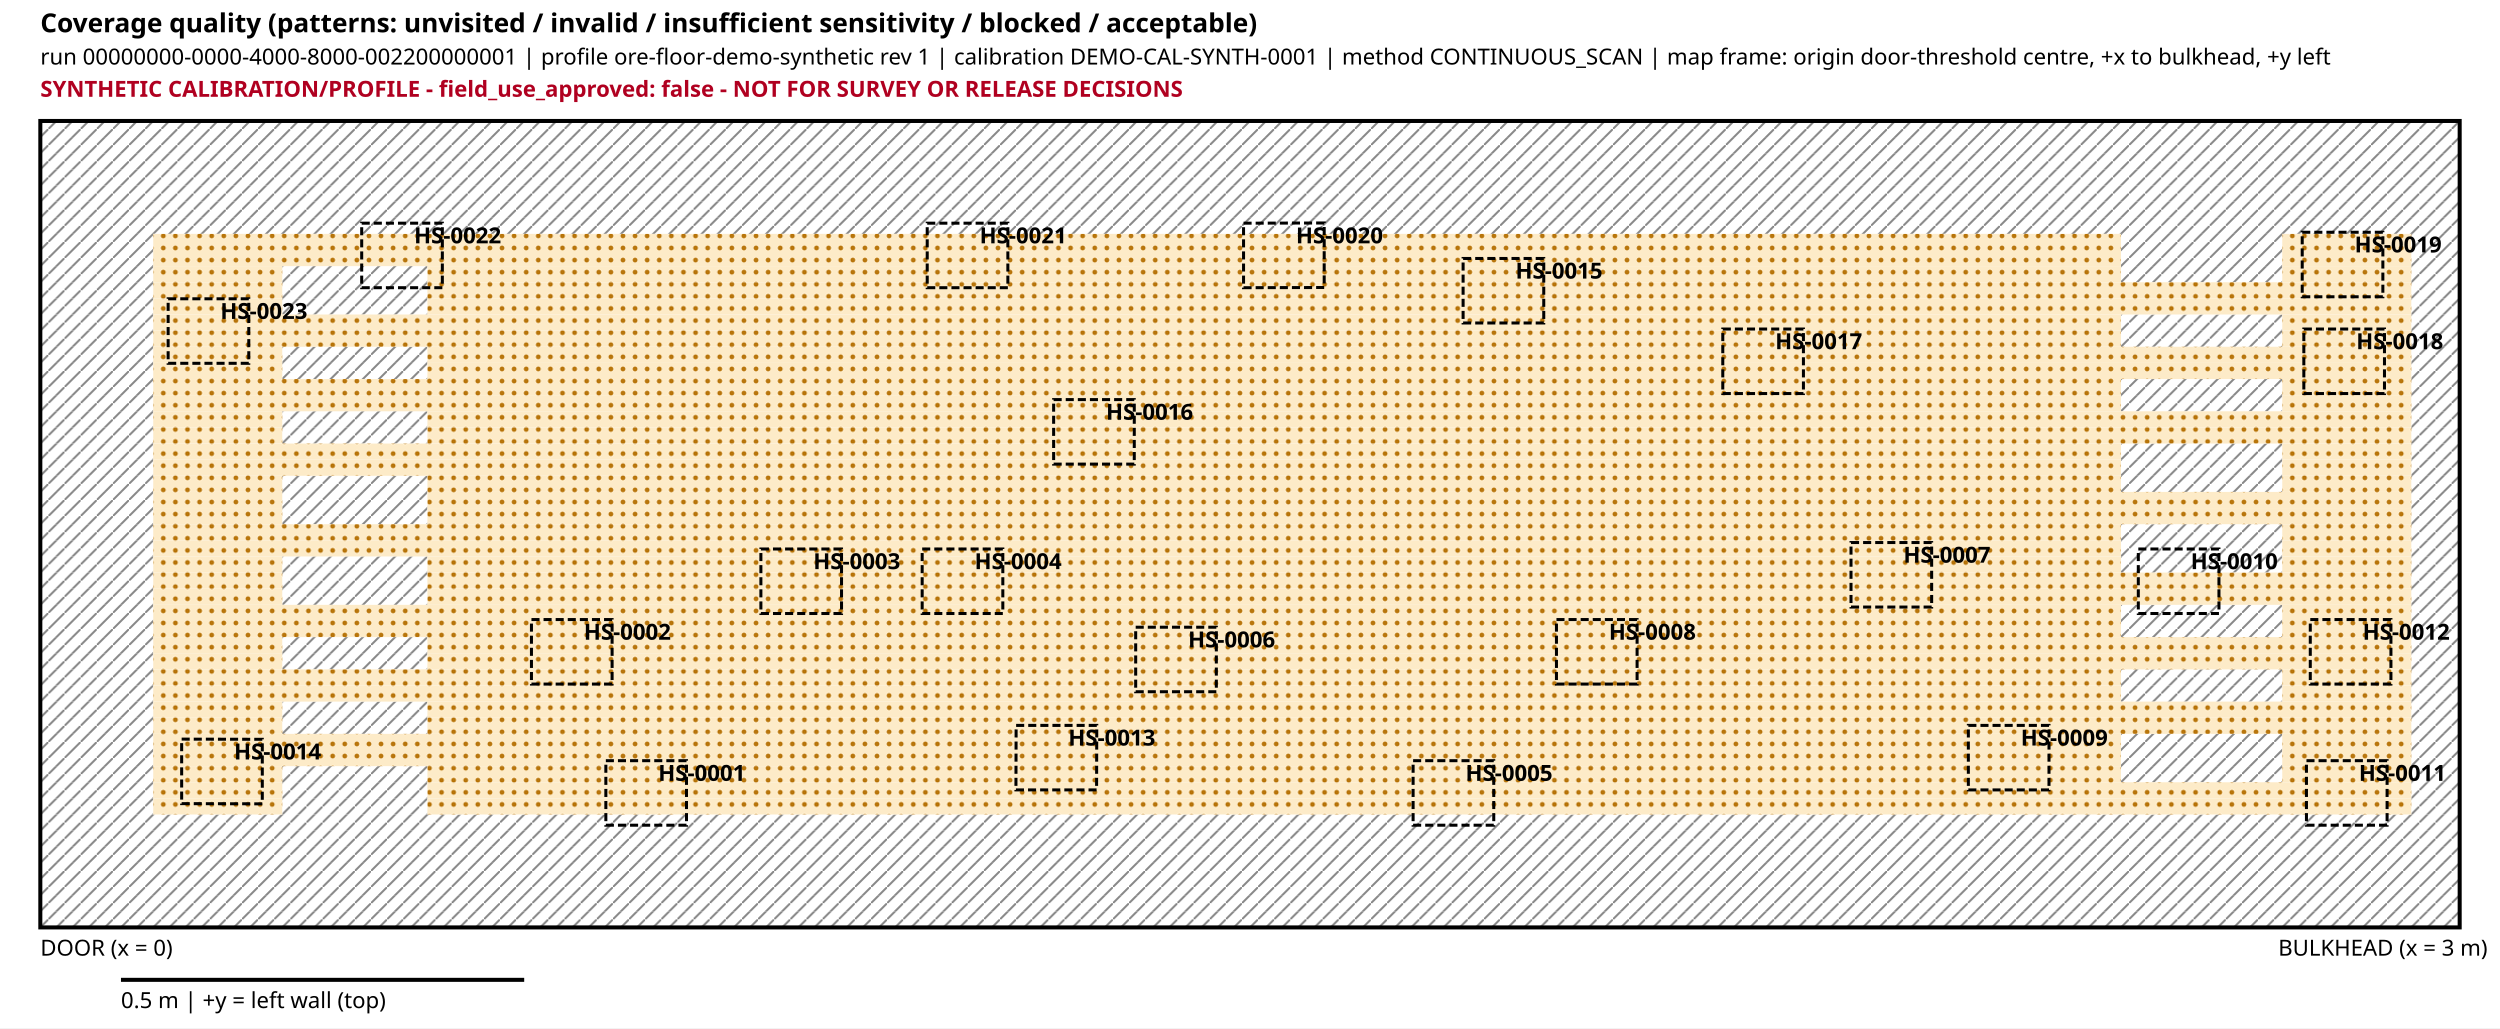
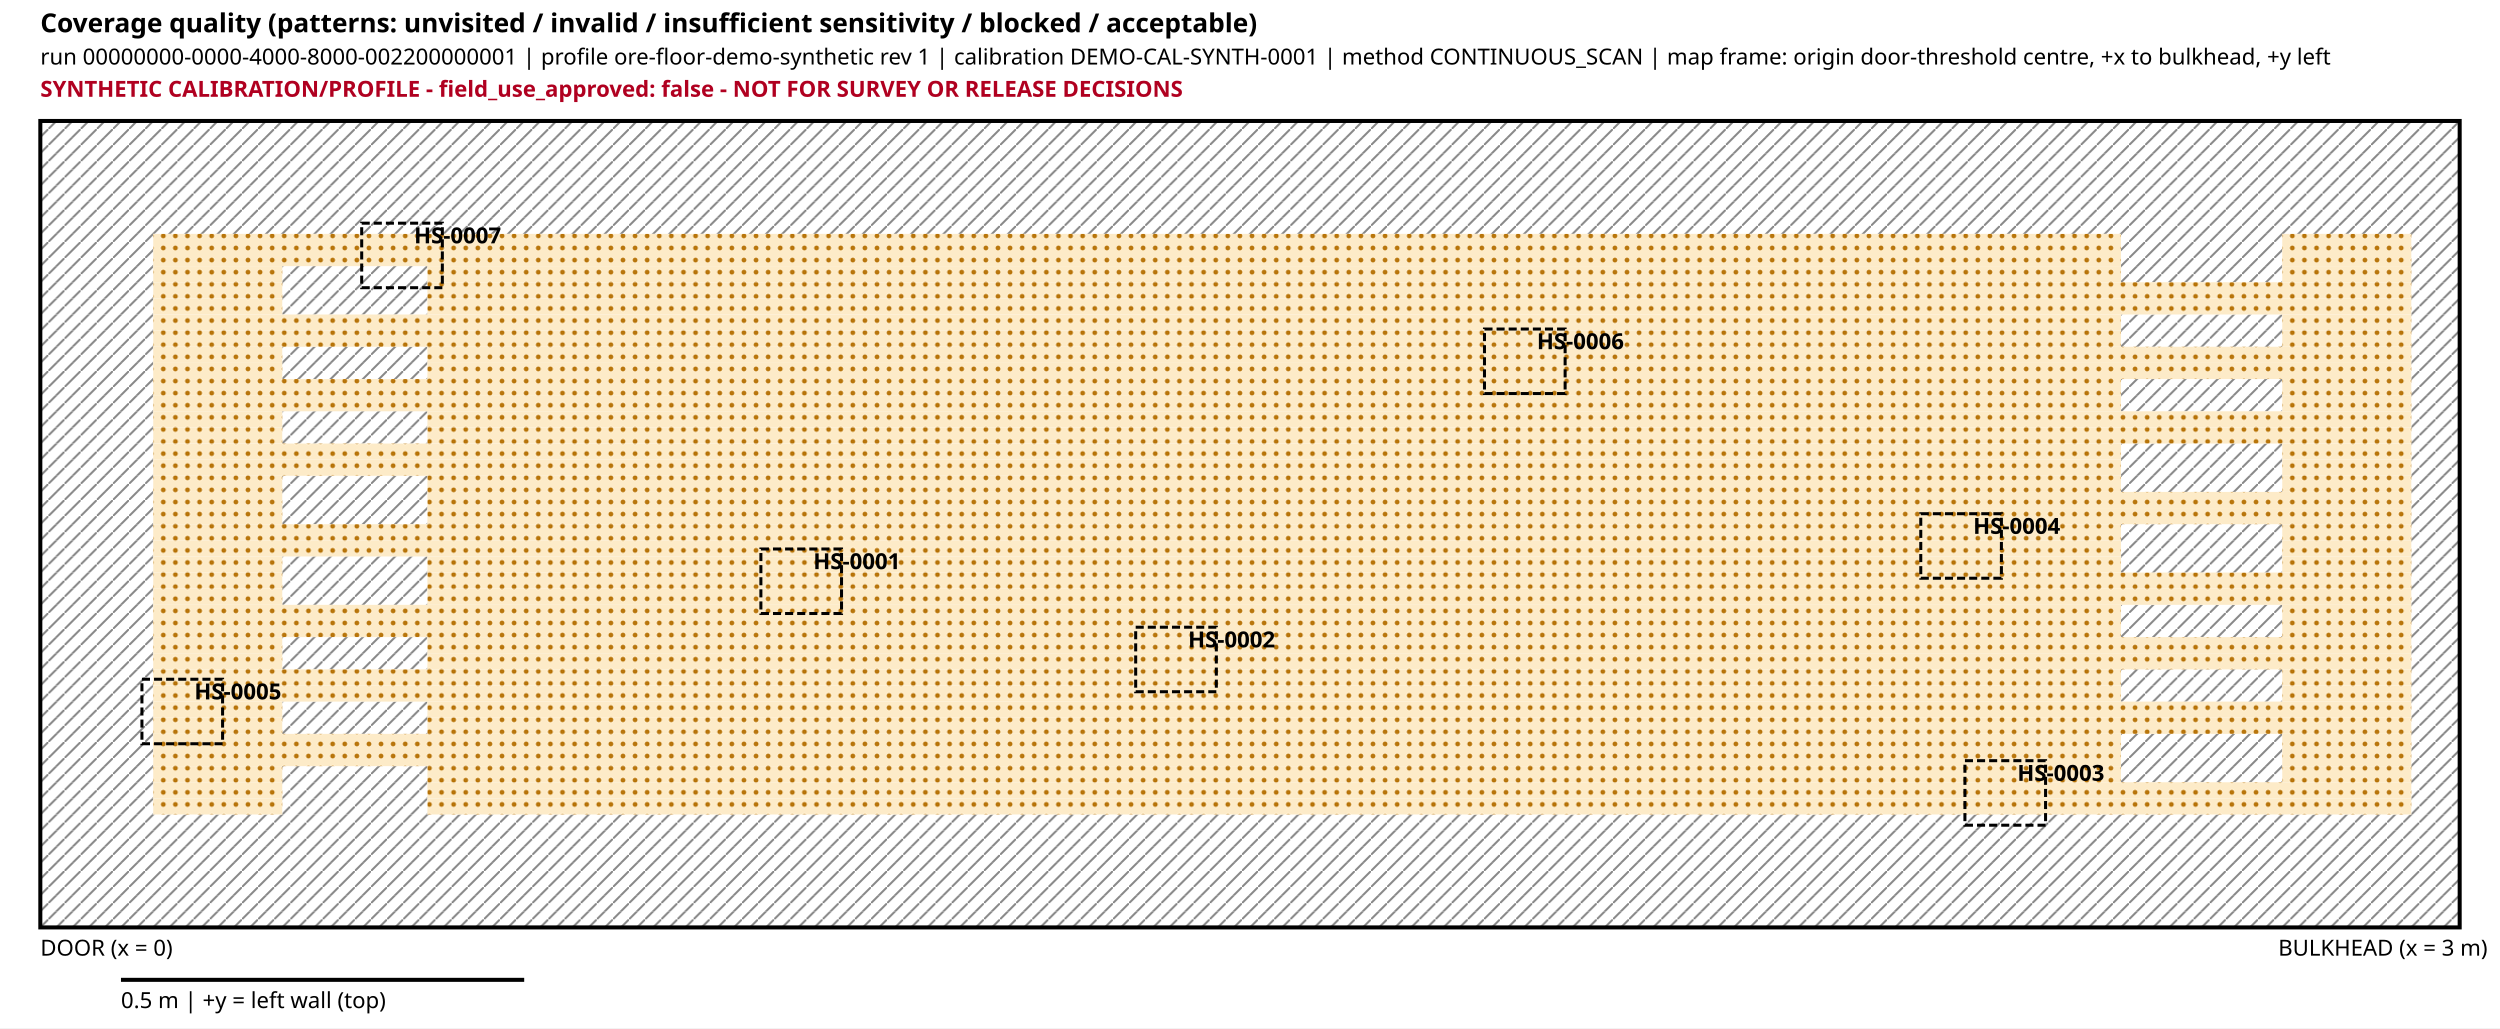
<svg xmlns="http://www.w3.org/2000/svg" width="1240" height="510" viewBox="0 0 1240 510" font-family="sans-serif" font-size="11">
  <defs>
    <pattern id="p-UNVISITED" width="8" height="8" patternUnits="userSpaceOnUse">
      <rect width="8" height="8" fill="#fff" />
      <path d="M0 8L8 0" stroke="#888" stroke-width="1" />
    </pattern>
    <pattern id="p-INVALID_DATA" width="8" height="8" patternUnits="userSpaceOnUse">
      <rect width="8" height="8" fill="#f6d5d5" />
      <path d="M0 0L8 8M0 8L8 0" stroke="#c83c3c" stroke-width="1" />
    </pattern>
    <pattern id="p-INSUFFICIENT_SENSITIVITY" width="6" height="6" patternUnits="userSpaceOnUse">
      <rect width="6" height="6" fill="#fdebc8" />
      <circle cx="3" cy="3" r="1.2" fill="#b9770e" />
    </pattern>
    <pattern id="p-BLOCKED" width="8" height="8" patternUnits="userSpaceOnUse">
      <rect width="8" height="8" fill="#e4dcf0" />
      <path d="M0 4H8" stroke="#785aa0" stroke-width="2" />
    </pattern>
    <pattern id="p-EXCLUDED" width="8" height="8" patternUnits="userSpaceOnUse">
      <rect width="8" height="8" fill="#5a5a5a" />
    </pattern>
    <pattern id="p-ACCEPTABLE" width="8" height="8" patternUnits="userSpaceOnUse">
      <rect width="8" height="8" fill="#2e8b57" />
    </pattern>
  </defs>
  <rect width="1240" height="510" fill="#fff" />
  <text x="20" y="16" font-size="13" font-weight="bold">Coverage quality (patterns: unvisited / invalid / insufficient sensitivity / blocked / acceptable)</text>
  <text x="20" y="32">run 00000000-0000-4000-8000-002200000001 | profile ore-floor-demo-synthetic rev 1 | calibration DEMO-CAL-SYNTH-0001 | method CONTINUOUS_SCAN | map frame: origin door-threshold centre, +x to bulkhead, +y left</text>
  <text x="20" y="48" fill="#b00020" font-weight="bold">SYNTHETIC CALIBRATION/PROFILE - field_use_approved: false - NOT FOR SURVEY OR RELEASE DECISIONS</text>
  <rect x="20.0" y="452.0" width="1200.0" height="8.0" fill="url(#p-UNVISITED)" />
  <rect x="20.0" y="444.0" width="1200.0" height="8.0" fill="url(#p-UNVISITED)" />
  <rect x="20.0" y="436.0" width="1200.0" height="8.0" fill="url(#p-UNVISITED)" />
  <rect x="20.0" y="428.0" width="1200.0" height="8.0" fill="url(#p-UNVISITED)" />
  <rect x="20.0" y="420.0" width="1200.0" height="8.0" fill="url(#p-UNVISITED)" />
  <rect x="20.0" y="412.0" width="1200.0" height="8.0" fill="url(#p-UNVISITED)" />
  <rect x="20.0" y="404.0" width="1200.0" height="8.0" fill="url(#p-UNVISITED)" />
  <rect x="20.0" y="396.0" width="56.0" height="8.0" fill="url(#p-UNVISITED)" />
  <rect x="140.0" y="396.0" width="72.0" height="8.0" fill="url(#p-UNVISITED)" />
  <rect x="1196.0" y="396.0" width="24.0" height="8.0" fill="url(#p-UNVISITED)" />
  <rect x="20.0" y="388.0" width="56.0" height="8.0" fill="url(#p-UNVISITED)" />
  <rect x="140.0" y="388.0" width="72.0" height="8.0" fill="url(#p-UNVISITED)" />
  <rect x="1196.0" y="388.0" width="24.0" height="8.0" fill="url(#p-UNVISITED)" />
  <rect x="20.0" y="380.0" width="56.0" height="8.0" fill="url(#p-UNVISITED)" />
  <rect x="140.0" y="380.0" width="72.0" height="8.0" fill="url(#p-UNVISITED)" />
  <rect x="1052.0" y="380.0" width="80.0" height="8.0" fill="url(#p-UNVISITED)" />
  <rect x="1196.0" y="380.0" width="24.0" height="8.0" fill="url(#p-UNVISITED)" />
  <rect x="20.0" y="372.0" width="56.0" height="8.0" fill="url(#p-UNVISITED)" />
  <rect x="1052.0" y="372.0" width="80.0" height="8.0" fill="url(#p-UNVISITED)" />
  <rect x="1196.0" y="372.0" width="24.0" height="8.0" fill="url(#p-UNVISITED)" />
  <rect x="20.0" y="364.0" width="56.0" height="8.0" fill="url(#p-UNVISITED)" />
  <rect x="1052.0" y="364.0" width="80.0" height="8.0" fill="url(#p-UNVISITED)" />
  <rect x="1196.0" y="364.0" width="24.0" height="8.0" fill="url(#p-UNVISITED)" />
  <rect x="20.0" y="356.0" width="56.0" height="8.0" fill="url(#p-UNVISITED)" />
  <rect x="140.0" y="356.0" width="72.0" height="8.0" fill="url(#p-UNVISITED)" />
  <rect x="1196.0" y="356.0" width="24.0" height="8.0" fill="url(#p-UNVISITED)" />
  <rect x="20.0" y="348.0" width="56.0" height="8.0" fill="url(#p-UNVISITED)" />
  <rect x="140.0" y="348.0" width="72.0" height="8.0" fill="url(#p-UNVISITED)" />
  <rect x="1196.0" y="348.0" width="24.0" height="8.0" fill="url(#p-UNVISITED)" />
  <rect x="20.0" y="340.0" width="56.0" height="8.0" fill="url(#p-UNVISITED)" />
  <rect x="1052.0" y="340.0" width="80.0" height="8.0" fill="url(#p-UNVISITED)" />
  <rect x="1196.0" y="340.0" width="24.0" height="8.0" fill="url(#p-UNVISITED)" />
  <rect x="20.0" y="332.0" width="56.0" height="8.0" fill="url(#p-UNVISITED)" />
  <rect x="1052.0" y="332.0" width="80.0" height="8.0" fill="url(#p-UNVISITED)" />
  <rect x="1196.0" y="332.0" width="24.0" height="8.0" fill="url(#p-UNVISITED)" />
  <rect x="20.0" y="324.0" width="56.0" height="8.0" fill="url(#p-UNVISITED)" />
  <rect x="140.0" y="324.0" width="72.0" height="8.0" fill="url(#p-UNVISITED)" />
  <rect x="1196.0" y="324.0" width="24.0" height="8.0" fill="url(#p-UNVISITED)" />
  <rect x="20.0" y="316.0" width="56.0" height="8.0" fill="url(#p-UNVISITED)" />
  <rect x="140.0" y="316.0" width="72.0" height="8.0" fill="url(#p-UNVISITED)" />
  <rect x="1196.0" y="316.0" width="24.0" height="8.0" fill="url(#p-UNVISITED)" />
  <rect x="20.0" y="308.0" width="56.0" height="8.0" fill="url(#p-UNVISITED)" />
  <rect x="1052.0" y="308.0" width="80.0" height="8.0" fill="url(#p-UNVISITED)" />
  <rect x="1196.0" y="308.0" width="24.0" height="8.0" fill="url(#p-UNVISITED)" />
  <rect x="20.0" y="300.0" width="56.0" height="8.0" fill="url(#p-UNVISITED)" />
  <rect x="1052.0" y="300.0" width="80.0" height="8.0" fill="url(#p-UNVISITED)" />
  <rect x="1196.0" y="300.0" width="24.0" height="8.0" fill="url(#p-UNVISITED)" />
  <rect x="20.0" y="292.0" width="56.0" height="8.0" fill="url(#p-UNVISITED)" />
  <rect x="140.0" y="292.0" width="72.0" height="8.0" fill="url(#p-UNVISITED)" />
  <rect x="1196.0" y="292.0" width="24.0" height="8.0" fill="url(#p-UNVISITED)" />
  <rect x="20.0" y="284.0" width="56.0" height="8.0" fill="url(#p-UNVISITED)" />
  <rect x="140.0" y="284.0" width="72.0" height="8.0" fill="url(#p-UNVISITED)" />
  <rect x="1196.0" y="284.0" width="24.0" height="8.0" fill="url(#p-UNVISITED)" />
  <rect x="20.0" y="276.0" width="56.0" height="8.0" fill="url(#p-UNVISITED)" />
  <rect x="140.0" y="276.0" width="72.0" height="8.0" fill="url(#p-UNVISITED)" />
  <rect x="1052.0" y="276.0" width="80.0" height="8.0" fill="url(#p-UNVISITED)" />
  <rect x="1196.0" y="276.0" width="24.0" height="8.0" fill="url(#p-UNVISITED)" />
  <rect x="20.0" y="268.0" width="56.0" height="8.0" fill="url(#p-UNVISITED)" />
  <rect x="1052.0" y="268.0" width="80.0" height="8.0" fill="url(#p-UNVISITED)" />
  <rect x="1196.0" y="268.0" width="24.0" height="8.0" fill="url(#p-UNVISITED)" />
  <rect x="20.0" y="260.0" width="56.0" height="8.0" fill="url(#p-UNVISITED)" />
  <rect x="1052.0" y="260.0" width="80.0" height="8.0" fill="url(#p-UNVISITED)" />
  <rect x="1196.0" y="260.0" width="24.0" height="8.0" fill="url(#p-UNVISITED)" />
  <rect x="20.0" y="252.0" width="56.0" height="8.0" fill="url(#p-UNVISITED)" />
  <rect x="140.0" y="252.0" width="72.0" height="8.0" fill="url(#p-UNVISITED)" />
  <rect x="1196.0" y="252.0" width="24.0" height="8.0" fill="url(#p-UNVISITED)" />
  <rect x="20.0" y="244.0" width="56.0" height="8.0" fill="url(#p-UNVISITED)" />
  <rect x="140.0" y="244.0" width="72.0" height="8.0" fill="url(#p-UNVISITED)" />
  <rect x="1196.0" y="244.0" width="24.0" height="8.0" fill="url(#p-UNVISITED)" />
  <rect x="20.0" y="236.0" width="56.0" height="8.0" fill="url(#p-UNVISITED)" />
  <rect x="140.0" y="236.0" width="72.0" height="8.0" fill="url(#p-UNVISITED)" />
  <rect x="1052.0" y="236.0" width="80.0" height="8.0" fill="url(#p-UNVISITED)" />
  <rect x="1196.0" y="236.0" width="24.0" height="8.0" fill="url(#p-UNVISITED)" />
  <rect x="20.0" y="228.0" width="56.0" height="8.0" fill="url(#p-UNVISITED)" />
  <rect x="1052.0" y="228.0" width="80.0" height="8.0" fill="url(#p-UNVISITED)" />
  <rect x="1196.0" y="228.0" width="24.0" height="8.0" fill="url(#p-UNVISITED)" />
  <rect x="20.0" y="220.0" width="56.0" height="8.0" fill="url(#p-UNVISITED)" />
  <rect x="1052.0" y="220.0" width="80.0" height="8.0" fill="url(#p-UNVISITED)" />
  <rect x="1196.0" y="220.0" width="24.0" height="8.0" fill="url(#p-UNVISITED)" />
  <rect x="20.0" y="212.0" width="56.0" height="8.0" fill="url(#p-UNVISITED)" />
  <rect x="140.0" y="212.0" width="72.0" height="8.0" fill="url(#p-UNVISITED)" />
  <rect x="1196.0" y="212.0" width="24.0" height="8.0" fill="url(#p-UNVISITED)" />
  <rect x="20.0" y="204.0" width="56.0" height="8.0" fill="url(#p-UNVISITED)" />
  <rect x="140.0" y="204.0" width="72.0" height="8.0" fill="url(#p-UNVISITED)" />
  <rect x="1196.0" y="204.0" width="24.0" height="8.0" fill="url(#p-UNVISITED)" />
  <rect x="20.0" y="196.0" width="56.0" height="8.0" fill="url(#p-UNVISITED)" />
  <rect x="1052.0" y="196.0" width="80.0" height="8.0" fill="url(#p-UNVISITED)" />
  <rect x="1196.0" y="196.0" width="24.0" height="8.0" fill="url(#p-UNVISITED)" />
  <rect x="20.0" y="188.0" width="56.0" height="8.0" fill="url(#p-UNVISITED)" />
  <rect x="1052.0" y="188.0" width="80.0" height="8.0" fill="url(#p-UNVISITED)" />
  <rect x="1196.0" y="188.0" width="24.0" height="8.0" fill="url(#p-UNVISITED)" />
  <rect x="20.0" y="180.0" width="56.0" height="8.0" fill="url(#p-UNVISITED)" />
  <rect x="140.0" y="180.0" width="72.0" height="8.0" fill="url(#p-UNVISITED)" />
  <rect x="1196.0" y="180.0" width="24.0" height="8.0" fill="url(#p-UNVISITED)" />
  <rect x="20.0" y="172.0" width="56.0" height="8.0" fill="url(#p-UNVISITED)" />
  <rect x="140.0" y="172.0" width="72.0" height="8.0" fill="url(#p-UNVISITED)" />
  <rect x="1196.0" y="172.0" width="24.0" height="8.0" fill="url(#p-UNVISITED)" />
  <rect x="20.0" y="164.0" width="56.0" height="8.0" fill="url(#p-UNVISITED)" />
  <rect x="1052.0" y="164.0" width="80.0" height="8.0" fill="url(#p-UNVISITED)" />
  <rect x="1196.0" y="164.0" width="24.0" height="8.0" fill="url(#p-UNVISITED)" />
  <rect x="20.0" y="156.0" width="56.0" height="8.0" fill="url(#p-UNVISITED)" />
  <rect x="1052.0" y="156.0" width="80.0" height="8.0" fill="url(#p-UNVISITED)" />
  <rect x="1196.0" y="156.0" width="24.0" height="8.0" fill="url(#p-UNVISITED)" />
  <rect x="20.0" y="148.0" width="56.0" height="8.0" fill="url(#p-UNVISITED)" />
  <rect x="140.0" y="148.0" width="72.0" height="8.0" fill="url(#p-UNVISITED)" />
  <rect x="1196.0" y="148.0" width="24.0" height="8.0" fill="url(#p-UNVISITED)" />
  <rect x="20.0" y="140.0" width="56.0" height="8.0" fill="url(#p-UNVISITED)" />
  <rect x="140.0" y="140.0" width="72.0" height="8.0" fill="url(#p-UNVISITED)" />
  <rect x="1196.0" y="140.0" width="24.0" height="8.0" fill="url(#p-UNVISITED)" />
  <rect x="20.0" y="132.0" width="56.0" height="8.0" fill="url(#p-UNVISITED)" />
  <rect x="140.0" y="132.0" width="72.0" height="8.0" fill="url(#p-UNVISITED)" />
  <rect x="1052.0" y="132.0" width="80.0" height="8.0" fill="url(#p-UNVISITED)" />
  <rect x="1196.0" y="132.0" width="24.0" height="8.0" fill="url(#p-UNVISITED)" />
  <rect x="20.0" y="124.0" width="56.0" height="8.0" fill="url(#p-UNVISITED)" />
  <rect x="1052.0" y="124.0" width="80.0" height="8.0" fill="url(#p-UNVISITED)" />
  <rect x="1196.0" y="124.0" width="24.0" height="8.0" fill="url(#p-UNVISITED)" />
  <rect x="20.0" y="116.0" width="56.0" height="8.0" fill="url(#p-UNVISITED)" />
  <rect x="1052.0" y="116.0" width="80.0" height="8.0" fill="url(#p-UNVISITED)" />
  <rect x="1196.0" y="116.0" width="24.0" height="8.0" fill="url(#p-UNVISITED)" />
  <rect x="20.0" y="108.0" width="1200.0" height="8.0" fill="url(#p-UNVISITED)" />
  <rect x="20.0" y="100.0" width="1200.0" height="8.0" fill="url(#p-UNVISITED)" />
  <rect x="20.0" y="92.0" width="1200.0" height="8.0" fill="url(#p-UNVISITED)" />
  <rect x="20.0" y="84.0" width="1200.0" height="8.0" fill="url(#p-UNVISITED)" />
  <rect x="20.0" y="76.0" width="1200.0" height="8.0" fill="url(#p-UNVISITED)" />
  <rect x="20.0" y="68.0" width="1200.0" height="8.0" fill="url(#p-UNVISITED)" />
  <rect x="20.0" y="60.0" width="1200.0" height="8.0" fill="url(#p-UNVISITED)" />
  <rect x="76.0" y="396.0" width="64.0" height="8.0" fill="url(#p-INSUFFICIENT_SENSITIVITY)" />
  <rect x="212.0" y="396.0" width="984.0" height="8.0" fill="url(#p-INSUFFICIENT_SENSITIVITY)" />
  <rect x="76.0" y="388.0" width="64.0" height="8.0" fill="url(#p-INSUFFICIENT_SENSITIVITY)" />
  <rect x="212.0" y="388.0" width="984.0" height="8.0" fill="url(#p-INSUFFICIENT_SENSITIVITY)" />
  <rect x="76.0" y="380.0" width="64.0" height="8.0" fill="url(#p-INSUFFICIENT_SENSITIVITY)" />
  <rect x="212.0" y="380.0" width="840.0" height="8.0" fill="url(#p-INSUFFICIENT_SENSITIVITY)" />
  <rect x="1132.0" y="380.0" width="64.0" height="8.0" fill="url(#p-INSUFFICIENT_SENSITIVITY)" />
  <rect x="76.0" y="372.0" width="976.0" height="8.0" fill="url(#p-INSUFFICIENT_SENSITIVITY)" />
  <rect x="1132.0" y="372.0" width="64.0" height="8.0" fill="url(#p-INSUFFICIENT_SENSITIVITY)" />
  <rect x="76.0" y="364.0" width="976.0" height="8.0" fill="url(#p-INSUFFICIENT_SENSITIVITY)" />
  <rect x="1132.0" y="364.0" width="64.0" height="8.0" fill="url(#p-INSUFFICIENT_SENSITIVITY)" />
  <rect x="76.0" y="356.0" width="64.0" height="8.0" fill="url(#p-INSUFFICIENT_SENSITIVITY)" />
  <rect x="212.0" y="356.0" width="984.0" height="8.0" fill="url(#p-INSUFFICIENT_SENSITIVITY)" />
  <rect x="76.0" y="348.0" width="64.0" height="8.0" fill="url(#p-INSUFFICIENT_SENSITIVITY)" />
  <rect x="212.0" y="348.0" width="984.0" height="8.0" fill="url(#p-INSUFFICIENT_SENSITIVITY)" />
  <rect x="76.0" y="340.0" width="976.0" height="8.0" fill="url(#p-INSUFFICIENT_SENSITIVITY)" />
  <rect x="1132.0" y="340.0" width="64.0" height="8.0" fill="url(#p-INSUFFICIENT_SENSITIVITY)" />
  <rect x="76.0" y="332.0" width="976.0" height="8.0" fill="url(#p-INSUFFICIENT_SENSITIVITY)" />
  <rect x="1132.0" y="332.0" width="64.0" height="8.0" fill="url(#p-INSUFFICIENT_SENSITIVITY)" />
  <rect x="76.0" y="324.0" width="64.0" height="8.0" fill="url(#p-INSUFFICIENT_SENSITIVITY)" />
  <rect x="212.0" y="324.0" width="984.0" height="8.0" fill="url(#p-INSUFFICIENT_SENSITIVITY)" />
  <rect x="76.0" y="316.0" width="64.0" height="8.0" fill="url(#p-INSUFFICIENT_SENSITIVITY)" />
  <rect x="212.0" y="316.0" width="984.0" height="8.0" fill="url(#p-INSUFFICIENT_SENSITIVITY)" />
  <rect x="76.0" y="308.0" width="976.0" height="8.0" fill="url(#p-INSUFFICIENT_SENSITIVITY)" />
  <rect x="1132.0" y="308.0" width="64.0" height="8.0" fill="url(#p-INSUFFICIENT_SENSITIVITY)" />
  <rect x="76.0" y="300.0" width="976.0" height="8.0" fill="url(#p-INSUFFICIENT_SENSITIVITY)" />
  <rect x="1132.0" y="300.0" width="64.0" height="8.0" fill="url(#p-INSUFFICIENT_SENSITIVITY)" />
  <rect x="76.0" y="292.0" width="64.0" height="8.0" fill="url(#p-INSUFFICIENT_SENSITIVITY)" />
  <rect x="212.0" y="292.0" width="984.0" height="8.0" fill="url(#p-INSUFFICIENT_SENSITIVITY)" />
  <rect x="76.0" y="284.0" width="64.0" height="8.0" fill="url(#p-INSUFFICIENT_SENSITIVITY)" />
  <rect x="212.0" y="284.0" width="984.0" height="8.0" fill="url(#p-INSUFFICIENT_SENSITIVITY)" />
  <rect x="76.0" y="276.0" width="64.0" height="8.0" fill="url(#p-INSUFFICIENT_SENSITIVITY)" />
  <rect x="212.0" y="276.0" width="840.0" height="8.0" fill="url(#p-INSUFFICIENT_SENSITIVITY)" />
  <rect x="1132.0" y="276.0" width="64.0" height="8.0" fill="url(#p-INSUFFICIENT_SENSITIVITY)" />
  <rect x="76.0" y="268.0" width="976.0" height="8.0" fill="url(#p-INSUFFICIENT_SENSITIVITY)" />
  <rect x="1132.0" y="268.0" width="64.0" height="8.0" fill="url(#p-INSUFFICIENT_SENSITIVITY)" />
  <rect x="76.0" y="260.0" width="976.0" height="8.0" fill="url(#p-INSUFFICIENT_SENSITIVITY)" />
  <rect x="1132.0" y="260.0" width="64.0" height="8.0" fill="url(#p-INSUFFICIENT_SENSITIVITY)" />
  <rect x="76.0" y="252.0" width="64.0" height="8.0" fill="url(#p-INSUFFICIENT_SENSITIVITY)" />
  <rect x="212.0" y="252.0" width="984.0" height="8.0" fill="url(#p-INSUFFICIENT_SENSITIVITY)" />
  <rect x="76.0" y="244.0" width="64.0" height="8.0" fill="url(#p-INSUFFICIENT_SENSITIVITY)" />
  <rect x="212.0" y="244.0" width="984.0" height="8.0" fill="url(#p-INSUFFICIENT_SENSITIVITY)" />
  <rect x="76.0" y="236.0" width="64.0" height="8.0" fill="url(#p-INSUFFICIENT_SENSITIVITY)" />
  <rect x="212.0" y="236.0" width="840.0" height="8.0" fill="url(#p-INSUFFICIENT_SENSITIVITY)" />
  <rect x="1132.0" y="236.0" width="64.0" height="8.0" fill="url(#p-INSUFFICIENT_SENSITIVITY)" />
  <rect x="76.0" y="228.0" width="976.0" height="8.0" fill="url(#p-INSUFFICIENT_SENSITIVITY)" />
  <rect x="1132.0" y="228.0" width="64.0" height="8.0" fill="url(#p-INSUFFICIENT_SENSITIVITY)" />
  <rect x="76.0" y="220.0" width="976.0" height="8.0" fill="url(#p-INSUFFICIENT_SENSITIVITY)" />
  <rect x="1132.0" y="220.0" width="64.0" height="8.0" fill="url(#p-INSUFFICIENT_SENSITIVITY)" />
  <rect x="76.0" y="212.0" width="64.0" height="8.0" fill="url(#p-INSUFFICIENT_SENSITIVITY)" />
  <rect x="212.0" y="212.0" width="984.0" height="8.0" fill="url(#p-INSUFFICIENT_SENSITIVITY)" />
  <rect x="76.0" y="204.0" width="64.0" height="8.0" fill="url(#p-INSUFFICIENT_SENSITIVITY)" />
  <rect x="212.0" y="204.0" width="984.0" height="8.0" fill="url(#p-INSUFFICIENT_SENSITIVITY)" />
  <rect x="76.0" y="196.0" width="976.0" height="8.0" fill="url(#p-INSUFFICIENT_SENSITIVITY)" />
  <rect x="1132.0" y="196.0" width="64.0" height="8.0" fill="url(#p-INSUFFICIENT_SENSITIVITY)" />
  <rect x="76.0" y="188.0" width="976.0" height="8.0" fill="url(#p-INSUFFICIENT_SENSITIVITY)" />
  <rect x="1132.0" y="188.0" width="64.0" height="8.0" fill="url(#p-INSUFFICIENT_SENSITIVITY)" />
  <rect x="76.0" y="180.0" width="64.0" height="8.0" fill="url(#p-INSUFFICIENT_SENSITIVITY)" />
  <rect x="212.0" y="180.0" width="984.0" height="8.0" fill="url(#p-INSUFFICIENT_SENSITIVITY)" />
  <rect x="76.0" y="172.0" width="64.0" height="8.0" fill="url(#p-INSUFFICIENT_SENSITIVITY)" />
  <rect x="212.0" y="172.0" width="984.0" height="8.0" fill="url(#p-INSUFFICIENT_SENSITIVITY)" />
  <rect x="76.0" y="164.0" width="976.0" height="8.0" fill="url(#p-INSUFFICIENT_SENSITIVITY)" />
  <rect x="1132.0" y="164.0" width="64.0" height="8.0" fill="url(#p-INSUFFICIENT_SENSITIVITY)" />
  <rect x="76.0" y="156.0" width="976.0" height="8.0" fill="url(#p-INSUFFICIENT_SENSITIVITY)" />
  <rect x="1132.0" y="156.0" width="64.0" height="8.0" fill="url(#p-INSUFFICIENT_SENSITIVITY)" />
  <rect x="76.0" y="148.0" width="64.0" height="8.0" fill="url(#p-INSUFFICIENT_SENSITIVITY)" />
  <rect x="212.0" y="148.0" width="984.0" height="8.0" fill="url(#p-INSUFFICIENT_SENSITIVITY)" />
  <rect x="76.0" y="140.0" width="64.0" height="8.0" fill="url(#p-INSUFFICIENT_SENSITIVITY)" />
  <rect x="212.0" y="140.0" width="984.0" height="8.0" fill="url(#p-INSUFFICIENT_SENSITIVITY)" />
  <rect x="76.0" y="132.0" width="64.0" height="8.0" fill="url(#p-INSUFFICIENT_SENSITIVITY)" />
  <rect x="212.0" y="132.0" width="840.0" height="8.0" fill="url(#p-INSUFFICIENT_SENSITIVITY)" />
  <rect x="1132.0" y="132.0" width="64.0" height="8.0" fill="url(#p-INSUFFICIENT_SENSITIVITY)" />
  <rect x="76.0" y="124.0" width="976.0" height="8.0" fill="url(#p-INSUFFICIENT_SENSITIVITY)" />
  <rect x="1132.0" y="124.0" width="64.0" height="8.0" fill="url(#p-INSUFFICIENT_SENSITIVITY)" />
  <rect x="76.0" y="116.0" width="976.0" height="8.0" fill="url(#p-INSUFFICIENT_SENSITIVITY)" />
  <rect x="1132.0" y="116.0" width="64.0" height="8.0" fill="url(#p-INSUFFICIENT_SENSITIVITY)" />
  <rect x="20.0" y="60.0" width="1200.0" height="400.0" fill="none" stroke="#000" stroke-width="2" />
  <text x="20.0" y="474.0">DOOR (x = 0)</text>
  <text x="1130.0" y="474.0">BULKHEAD (x = 3 m)</text>
  <line x1="60.0" y1="486.0" x2="260.0" y2="486.0" stroke="#000" stroke-width="2" />
  <text x="60.0" y="500.0">0.5 m | +y = left wall (top)</text>
-   <polygon points="300.5,409.3 340.5,409.3 340.5,377.3 300.5,377.3" fill="none" stroke="#000" stroke-width="1.5" stroke-dasharray="4 2" />
-   <text x="326.5" y="387.3" font-weight="bold">HS-0001</text>
-   <polygon points="263.6,339.3 303.6,339.3 303.6,307.3 263.6,307.3" fill="none" stroke="#000" stroke-width="1.5" stroke-dasharray="4 2" />
-   <text x="289.6" y="317.3" font-weight="bold">HS-0002</text>
  <polygon points="377.4,304.3 417.4,304.3 417.4,272.3 377.4,272.3" fill="none" stroke="#000" stroke-width="1.5" stroke-dasharray="4 2" />
-   <text x="403.4" y="282.3" font-weight="bold">HS-0003</text>
-   <polygon points="457.4,304.3 497.4,304.3 497.4,272.3 457.4,272.3" fill="none" stroke="#000" stroke-width="1.5" stroke-dasharray="4 2" />
-   <text x="483.4" y="282.3" font-weight="bold">HS-0004</text>
-   <polygon points="700.9,409.3 740.9,409.3 740.9,377.3 700.9,377.3" fill="none" stroke="#000" stroke-width="1.5" stroke-dasharray="4 2" />
-   <text x="726.9" y="387.3" font-weight="bold">HS-0005</text>
+   <text x="403.4" y="282.3" font-weight="bold">HS-0001</text>
  <polygon points="563.3,343.1 603.3,343.1 603.3,311.1 563.3,311.1" fill="none" stroke="#000" stroke-width="1.5" stroke-dasharray="4 2" />
-   <text x="589.3" y="321.1" font-weight="bold">HS-0006</text>
-   <polygon points="958.1,269.1 918.1,269.1 918.1,301.1 958.1,301.1" fill="none" stroke="#000" stroke-width="1.5" stroke-dasharray="4 2" />
-   <text x="944.1" y="279.1" font-weight="bold">HS-0007</text>
-   <polygon points="772.0,339.3 812.0,339.3 812.0,307.3 772.0,307.3" fill="none" stroke="#000" stroke-width="1.5" stroke-dasharray="4 2" />
-   <text x="798.0" y="317.3" font-weight="bold">HS-0008</text>
-   <polygon points="1016.3,359.8 976.3,359.8 976.3,391.8 1016.3,391.8" fill="none" stroke="#000" stroke-width="1.5" stroke-dasharray="4 2" />
-   <text x="1002.3" y="369.8" font-weight="bold">HS-0009</text>
-   <polygon points="1060.6,304.3 1100.6,304.3 1100.6,272.3 1060.6,272.3" fill="none" stroke="#000" stroke-width="1.5" stroke-dasharray="4 2" />
-   <text x="1086.6" y="282.3" font-weight="bold">HS-0010</text>
-   <polygon points="1144.0,409.3 1184.0,409.3 1184.0,377.3 1144.0,377.3" fill="none" stroke="#000" stroke-width="1.5" stroke-dasharray="4 2" />
-   <text x="1170.0" y="387.3" font-weight="bold">HS-0011</text>
-   <polygon points="1145.9,339.3 1185.9,339.3 1185.9,307.3 1145.9,307.3" fill="none" stroke="#000" stroke-width="1.5" stroke-dasharray="4 2" />
-   <text x="1171.9" y="317.3" font-weight="bold">HS-0012</text>
-   <polygon points="544.0,359.8 504.0,359.8 503.9,391.8 543.9,391.8" fill="none" stroke="#000" stroke-width="1.5" stroke-dasharray="4 2" />
-   <text x="529.9" y="369.8" font-weight="bold">HS-0013</text>
-   <polygon points="130.1,366.7 90.1,366.6 90.1,398.6 130.1,398.7" fill="none" stroke="#000" stroke-width="1.5" stroke-dasharray="4 2" />
-   <text x="116.1" y="376.7" font-weight="bold">HS-0014</text>
-   <polygon points="725.7,160.2 765.7,160.2 765.7,128.2 725.7,128.2" fill="none" stroke="#000" stroke-width="1.5" stroke-dasharray="4 2" />
-   <text x="751.7" y="138.2" font-weight="bold">HS-0015</text>
-   <polygon points="522.6,230.2 562.6,230.2 562.6,198.2 522.6,198.2" fill="none" stroke="#000" stroke-width="1.5" stroke-dasharray="4 2" />
-   <text x="548.6" y="208.2" font-weight="bold">HS-0016</text>
-   <polygon points="854.5,195.2 894.5,195.2 894.5,163.2 854.5,163.2" fill="none" stroke="#000" stroke-width="1.5" stroke-dasharray="4 2" />
-   <text x="880.5" y="173.2" font-weight="bold">HS-0017</text>
-   <polygon points="1142.7,195.2 1182.7,195.2 1182.7,163.2 1142.7,163.2" fill="none" stroke="#000" stroke-width="1.5" stroke-dasharray="4 2" />
-   <text x="1168.7" y="173.2" font-weight="bold">HS-0018</text>
-   <polygon points="1141.9,147.2 1181.9,147.2 1181.9,115.2 1141.9,115.2" fill="none" stroke="#000" stroke-width="1.5" stroke-dasharray="4 2" />
-   <text x="1167.9" y="125.2" font-weight="bold">HS-0019</text>
-   <polygon points="656.8,110.6 616.8,110.7 616.8,142.7 656.8,142.6" fill="none" stroke="#000" stroke-width="1.5" stroke-dasharray="4 2" />
-   <text x="642.8" y="120.7" font-weight="bold">HS-0020</text>
-   <polygon points="499.9,110.7 459.9,110.7 459.9,142.7 499.9,142.7" fill="none" stroke="#000" stroke-width="1.5" stroke-dasharray="4 2" />
-   <text x="485.9" y="120.7" font-weight="bold">HS-0021</text>
+   <text x="589.3" y="321.1" font-weight="bold">HS-0002</text>
+   <polygon points="974.6,409.3 1014.6,409.3 1014.6,377.3 974.6,377.3" fill="none" stroke="#000" stroke-width="1.5" stroke-dasharray="4 2" />
+   <text x="1000.6" y="387.3" font-weight="bold">HS-0003</text>
+   <polygon points="992.7,254.8 952.7,254.8 952.7,286.8 992.7,286.8" fill="none" stroke="#000" stroke-width="1.5" stroke-dasharray="4 2" />
+   <text x="978.7" y="264.8" font-weight="bold">HS-0004</text>
+   <polygon points="110.4,336.9 70.4,336.9 70.4,368.9 110.4,368.9" fill="none" stroke="#000" stroke-width="1.5" stroke-dasharray="4 2" />
+   <text x="96.4" y="346.9" font-weight="bold">HS-0005</text>
+   <polygon points="736.3,195.2 776.3,195.2 776.3,163.2 736.3,163.2" fill="none" stroke="#000" stroke-width="1.5" stroke-dasharray="4 2" />
+   <text x="762.3" y="173.2" font-weight="bold">HS-0006</text>
  <polygon points="219.4,110.7 179.4,110.7 179.4,142.7 219.4,142.7" fill="none" stroke="#000" stroke-width="1.5" stroke-dasharray="4 2" />
-   <text x="205.4" y="120.7" font-weight="bold">HS-0022</text>
-   <polygon points="123.4,148.2 83.4,148.2 83.4,180.2 123.4,180.2" fill="none" stroke="#000" stroke-width="1.5" stroke-dasharray="4 2" />
-   <text x="109.3" y="158.2" font-weight="bold">HS-0023</text>
+   <text x="205.4" y="120.7" font-weight="bold">HS-0007</text>
</svg>
